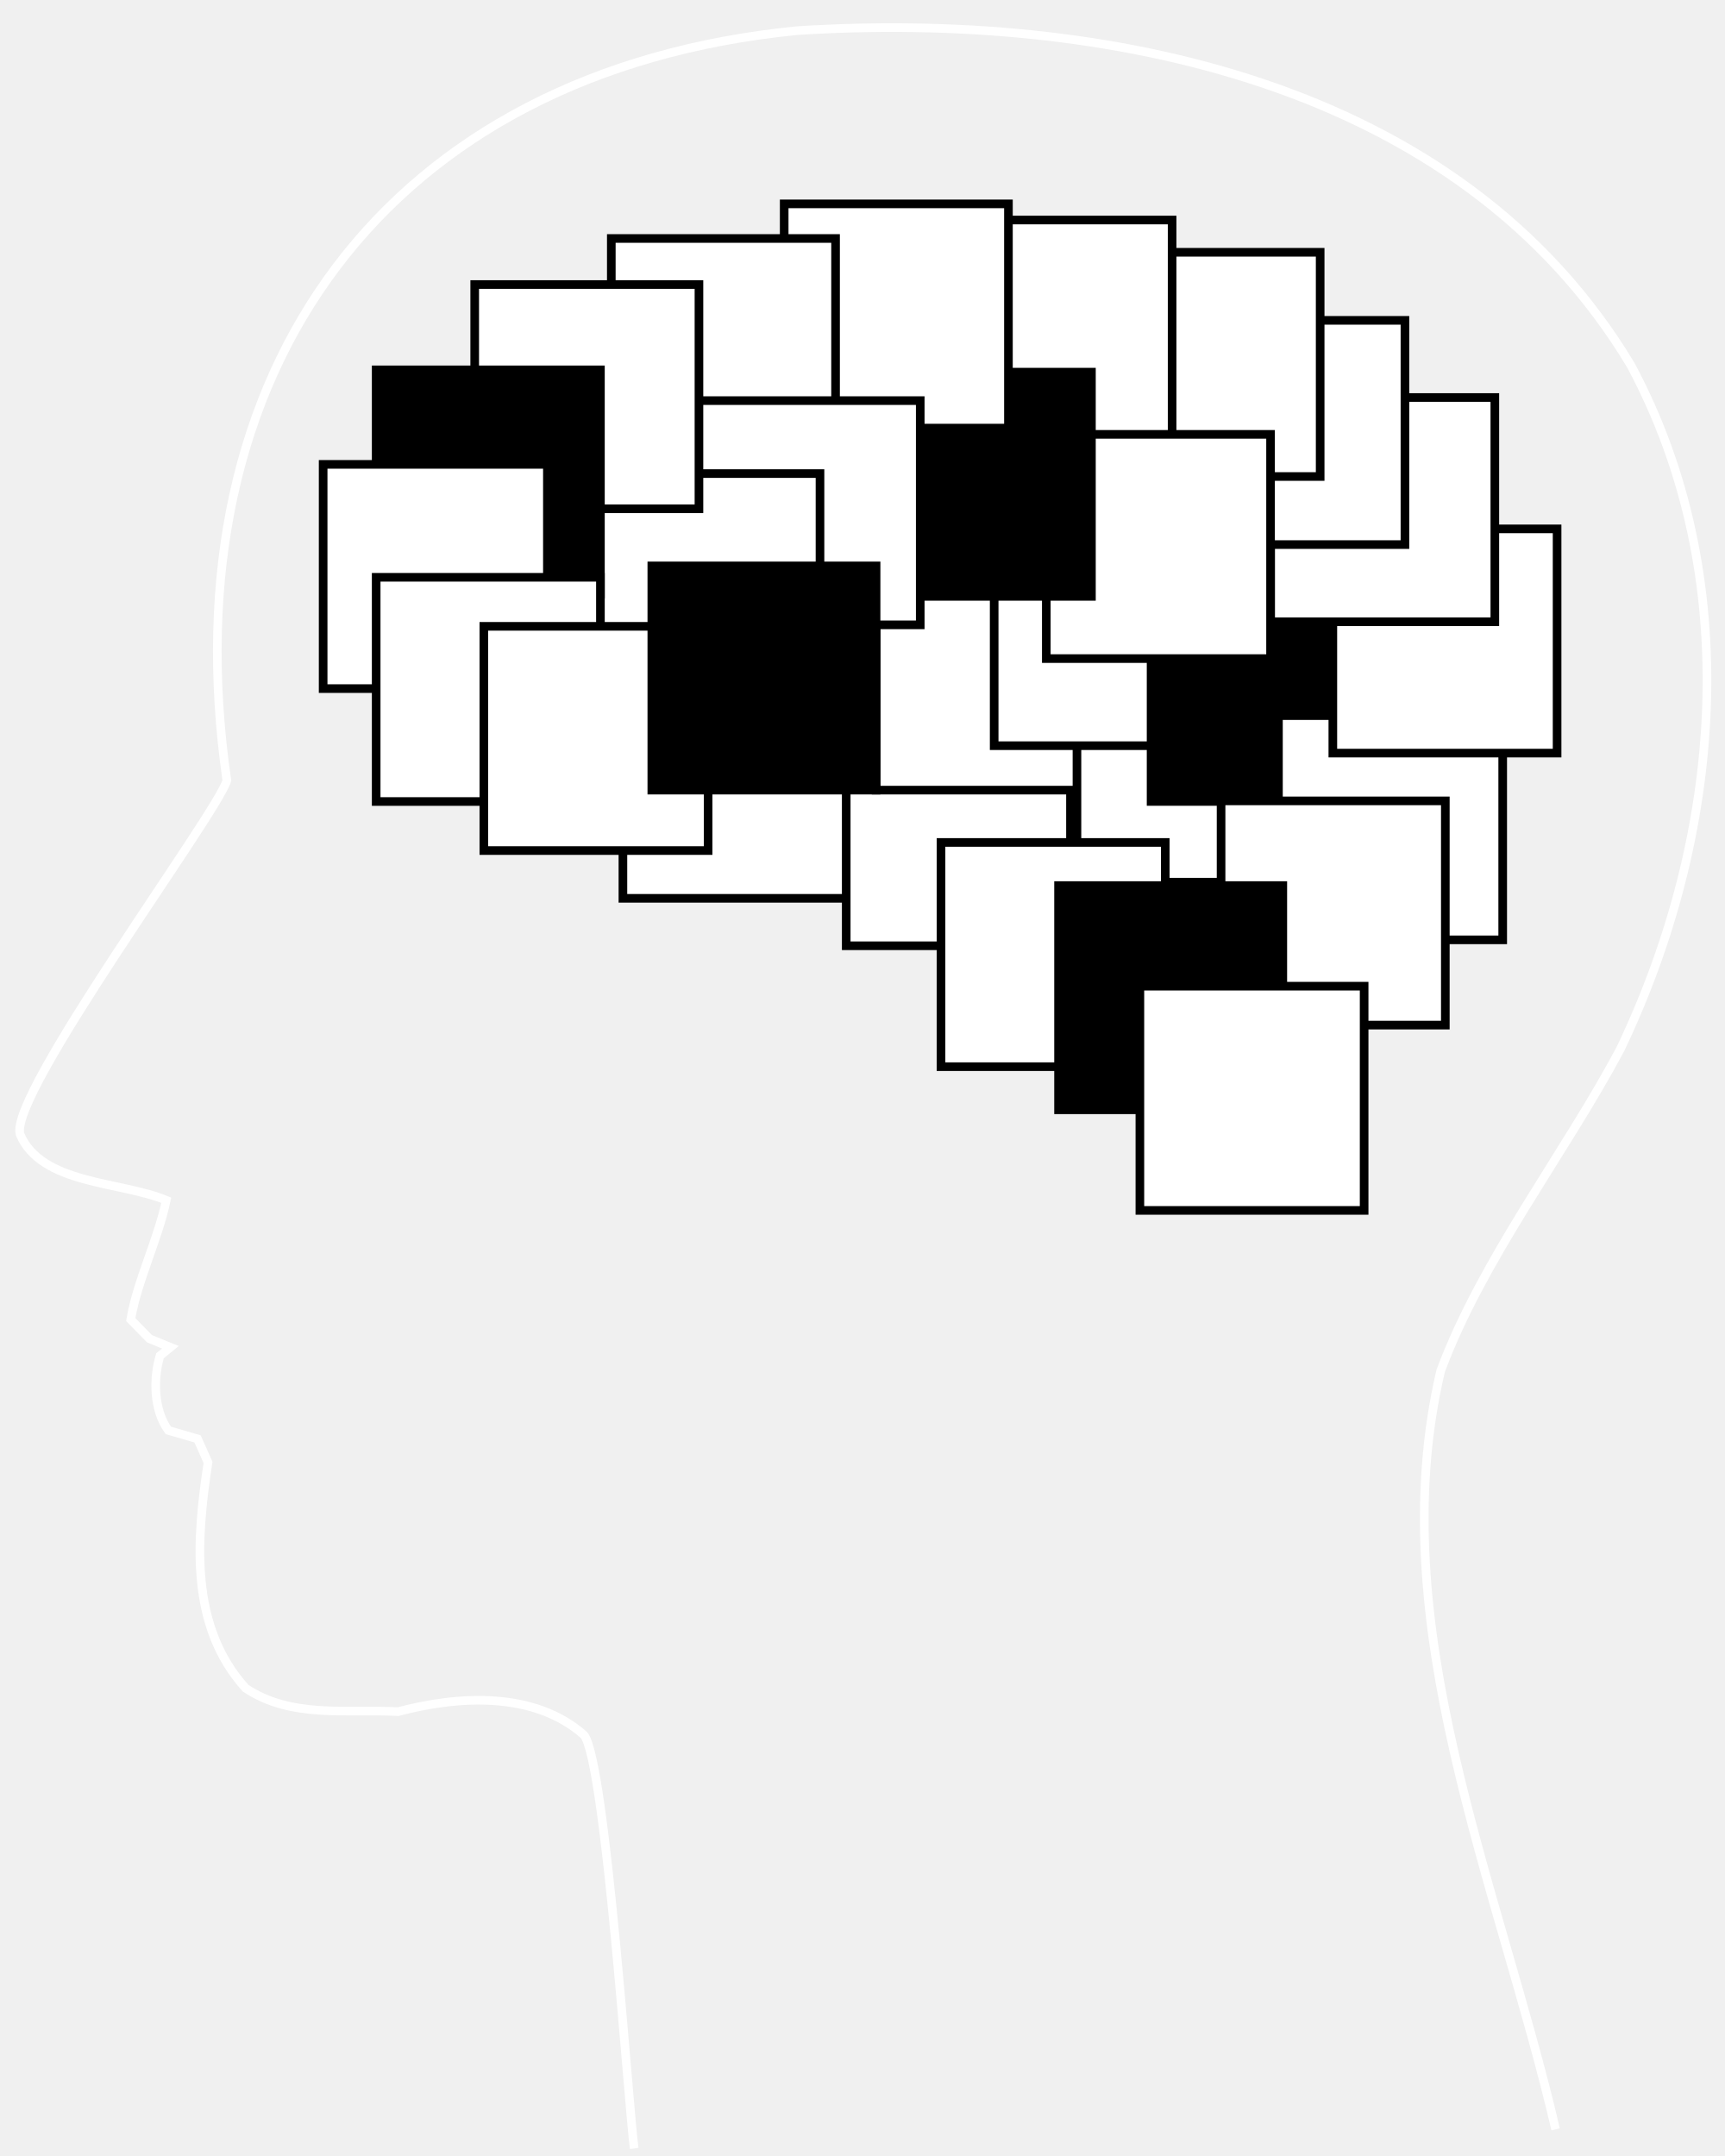
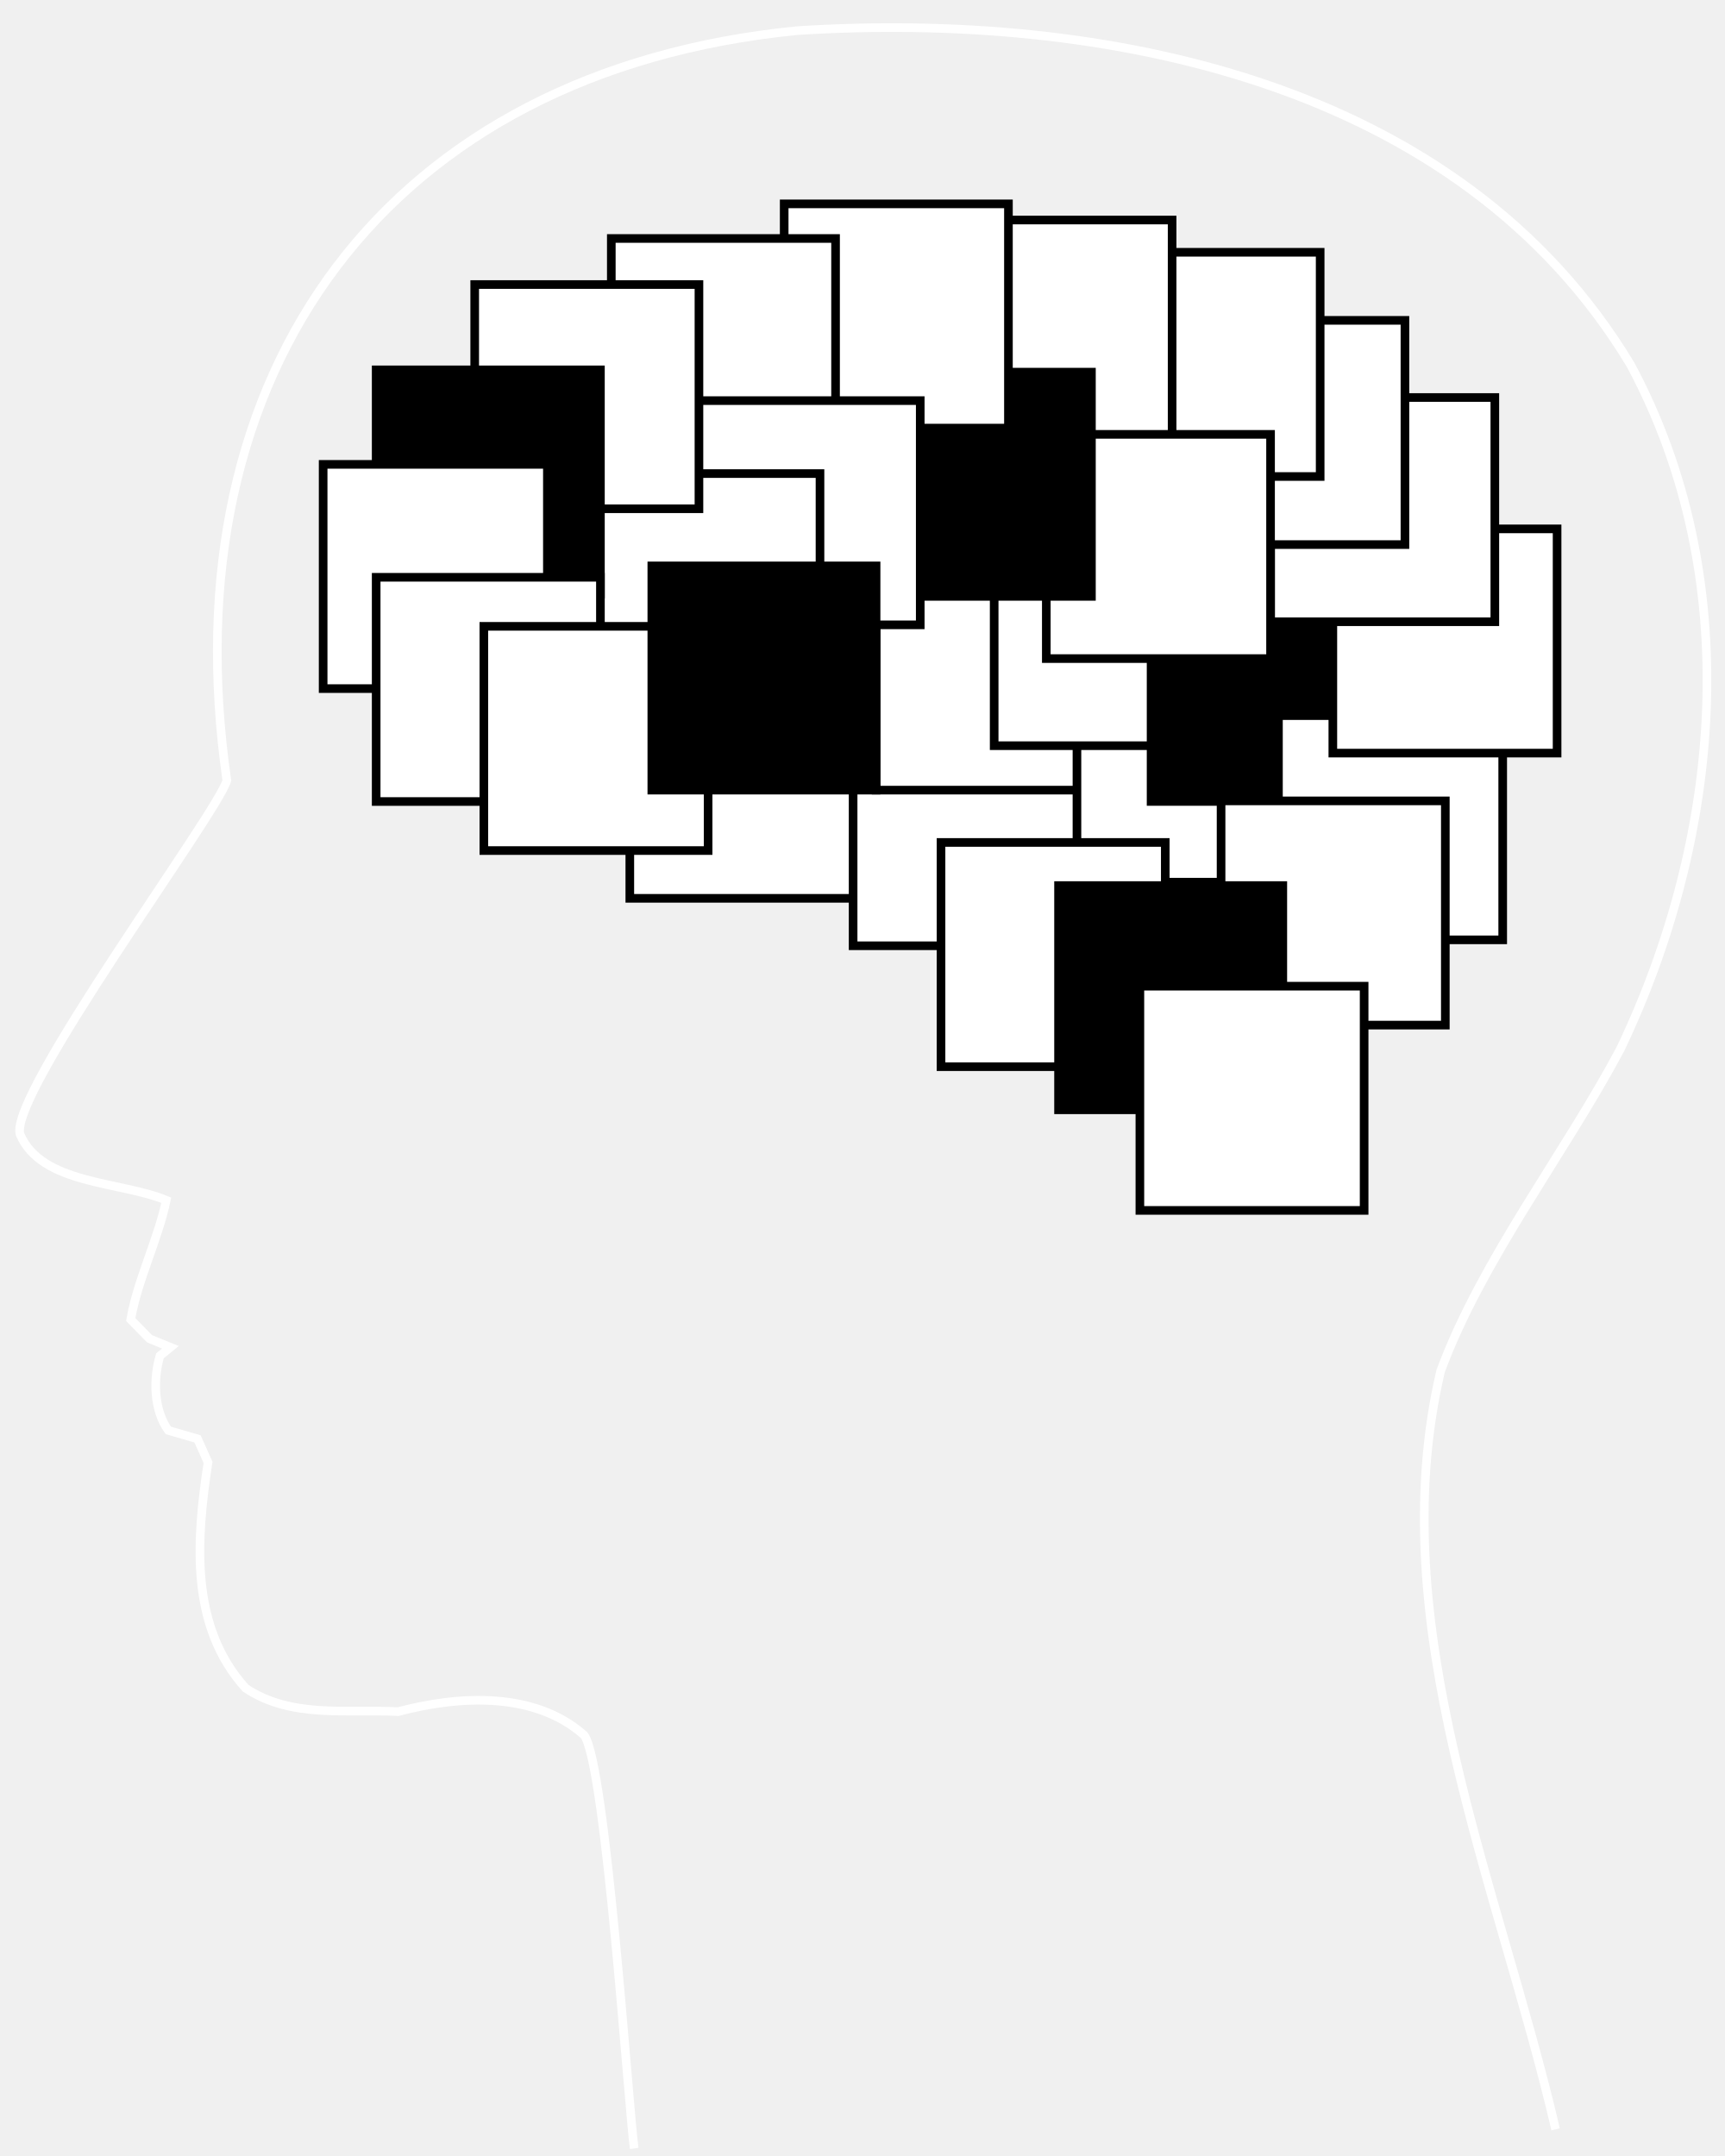
<svg xmlns="http://www.w3.org/2000/svg" id="logo_NBB_profile_animated_repeat" width="100mm" height="125mm" viewBox="0 0 100 125" version="1.1">
  <path class="profile" id="head" d="M 36.766,124.563 C 36.436,122.219 35.112,102.193 33.858,100.597 30.967,98.04 26.567,98.31 23.08,99.237 20.098,99.082 16.886,99.643 14.238,97.877 10.986,94.274 11.371,89.316 12.059,84.784 L 11.453,83.424 9.758,82.93 C 8.91,81.766 8.873,79.949 9.274,78.606 L 9.879,78.112 8.669,77.618 7.579,76.506 C 7.952,74.271 9.18,71.811 9.638,69.588 6.995,68.481 2.399,68.695 1.16,65.759 0.516,63.425 12.575,47.189 13.151,45.253 9.698,21.389 22.584,4.112 46.213,1.776 63.856,0.652 84.621,4.636 94.539,21.17 c 6.604,12.326 5.3,27.301 -0.605,39.654 -3.214,6.05 -8.008,12.176 -10.416,18.654 -3.46,14.709 3.373,29.814 6.662,43.977" style="fill-opacity:0;stroke:#FFFFFF;stroke-width:0.5" />
  <g id="Atoms" transform="scale(1,1) translate(0, 0)" style="fill:#FFFFFF;stroke:#000000;font-size:0.0px;">
-     <rect class="box" id="box_Atoms" x="36.111" y="39.084" width="13.0" height="13.0" style="fill-opacity:1;stroke-width:0.5;stroke-linecap:round;stroke-linejoin:miter;stroke-miterlimit:4;stroke-opacity:1" />
+     <rect class="box" id="box_Atoms" x="36.511" y="39.084" width="13.0" height="13.0" style="fill-opacity:1;stroke-width:0.5;stroke-linecap:round;stroke-linejoin:miter;stroke-miterlimit:4;stroke-opacity:1" />
  </g>
  <g id="Electrons" transform="scale(1,1) translate(0, 0)" style="fill:#FFFFFF;stroke:#000000;font-size:0.0px;">
-     <rect class="box" id="box_Electrons" x="49.056" y="41.834" width="13.0" height="13.0" style="fill-opacity:1;stroke-width:0.5;stroke-linecap:round;stroke-linejoin:miter;stroke-miterlimit:4;stroke-opacity:1" />
+     <rect class="box" id="box_Electrons" x="49.456" y="41.834" width="13.0" height="13.0" style="fill-opacity:1;stroke-width:0.5;stroke-linecap:round;stroke-linejoin:miter;stroke-miterlimit:4;stroke-opacity:1" />
  </g>
  <g id="Magnets" transform="scale(1,1) translate(0, 0)" style="fill:#FFFFFF;stroke:#000000;font-size:0.0px;">
    <rect class="box" id="box_Magnets" x="50.787" y="32.810" width="13.0" height="13.0" style="fill-opacity:1;stroke-width:0.5;stroke-linecap:round;stroke-linejoin:miter;stroke-miterlimit:4;stroke-opacity:1" />
  </g>
  <g id="Light" transform="scale(1,1) translate(0, 0)" style="fill:#FFFFFF;stroke:#000000;font-size:0.0px;">
    <rect class="box" id="box_Light" x="62.432" y="38.147" width="13.0" height="13.0" style="fill-opacity:1;stroke-width:0.5;stroke-linecap:round;stroke-linejoin:miter;stroke-miterlimit:4;stroke-opacity:1" />
  </g>
  <g id="Sensors" transform="scale(1,1) translate(0, 0)" style="fill:#FFFFFF;stroke:#000000;font-size:0.0px;">
    <rect class="box" id="box_Sensors" x="57.633" y="30.232" width="13.0" height="13.0" style="fill-opacity:1;stroke-width:0.5;stroke-linecap:round;stroke-linejoin:miter;stroke-miterlimit:4;stroke-opacity:1" />
  </g>
  <g id="Motors" transform="scale(1,1) translate(0, 0)" style="fill:#000000;stroke:#000000;font-size:0.0px;">
    <rect class="box" id="box_Motors" x="66.730" y="33.465" width="13.0" height="13.0" style="fill-opacity:1;stroke-width:0.5;stroke-linecap:round;stroke-linejoin:miter;stroke-miterlimit:4;stroke-opacity:1" />
  </g>
  <g id="Transistors" transform="scale(1,1) translate(0, 0)" style="fill:#FFFFFF;stroke:#000000;font-size:0.0px;">
    <rect class="box" id="box_Transistors" x="74.113" y="41.489" width="13.0" height="13.0" style="fill-opacity:1;stroke-width:0.5;stroke-linecap:round;stroke-linejoin:miter;stroke-miterlimit:4;stroke-opacity:1" />
  </g>
  <g id="Amplifiers" transform="scale(1,1) translate(0, 0)" style="fill:#FFFFFF;stroke:#000000;font-size:0.0px;">
    <rect class="box" id="box_Amplifiers" x="77.266" y="30.664" width="13.0" height="13.0" style="fill-opacity:1;stroke-width:0.5;stroke-linecap:round;stroke-linejoin:miter;stroke-miterlimit:4;stroke-opacity:1" />
  </g>
  <g id="Circuits" transform="scale(1,1) translate(0, 0)" style="fill:#FFFFFF;stroke:#000000;font-size:0.0px;">
    <rect class="box" id="box_Circuits" x="73.657" y="23.046" width="13.0" height="13.0" style="fill-opacity:1;stroke-width:0.5;stroke-linecap:round;stroke-linejoin:miter;stroke-miterlimit:4;stroke-opacity:1" />
  </g>
  <g id="Data" transform="scale(1,1) translate(0, 0)" style="fill:#FFFFFF;stroke:#000000;font-size:0.0px;">
    <rect class="box" id="box_Data" x="68.446" y="18.572" width="13.0" height="13.0" style="fill-opacity:1;stroke-width:0.5;stroke-linecap:round;stroke-linejoin:miter;stroke-miterlimit:4;stroke-opacity:1" />
  </g>
  <g id="Logic" transform="scale(1,1) translate(0, 0)" style="fill:#FFFFFF;stroke:#000000;font-size:0.0px;">
    <rect class="box" id="box_Logic" x="63.531" y="14.627" width="13.0" height="13.0" style="fill-opacity:1;stroke-width:0.5;stroke-linecap:round;stroke-linejoin:miter;stroke-miterlimit:4;stroke-opacity:1" />
  </g>
  <g id="Memory" transform="scale(1,1) translate(0, 0)" style="fill:#FFFFFF;stroke:#000000;font-size:0.0px;">
    <rect class="box" id="box_Memory" x="54.949" y="12.757" width="13.0" height="13.0" style="fill-opacity:1;stroke-width:0.5;stroke-linecap:round;stroke-linejoin:miter;stroke-miterlimit:4;stroke-opacity:1" />
  </g>
  <g id="FPGAs" transform="scale(1,1) translate(0, 0)" style="fill:#FFFFFF;stroke:#000000;font-size:0.0px;">
    <rect class="box" id="box_FPGAs" x="60.655" y="25.185" width="13.0" height="13.0" style="fill-opacity:1;stroke-width:0.5;stroke-linecap:round;stroke-linejoin:miter;stroke-miterlimit:4;stroke-opacity:1" />
  </g>
  <g id="Computers" transform="scale(1,1) translate(0, 0)" style="fill:#000000;stroke:#000000;font-size:0.0px;">
    <rect class="box" id="box_Computers" x="50.271" y="21.576" width="13.0" height="13.0" style="fill-opacity:1;stroke-width:0.5;stroke-linecap:round;stroke-linejoin:miter;stroke-miterlimit:4;stroke-opacity:1" />
  </g>
  <g id="Control" transform="scale(1,1) translate(0, 0)" style="fill:#FFFFFF;stroke:#000000;font-size:0.0px;">
    <rect class="box" id="box_Control" x="45.460" y="11.821" width="13.0" height="13.0" style="fill-opacity:1;stroke-width:0.5;stroke-linecap:round;stroke-linejoin:miter;stroke-miterlimit:4;stroke-opacity:1" />
  </g>
  <g id="Robotics" transform="scale(1,1) translate(0, 0)" style="fill:#FFFFFF;stroke:#000000;font-size:0.0px;">
    <rect class="box" id="box_Robotics" x="35.438" y="13.826" width="13.0" height="13.0" style="fill-opacity:1;stroke-width:0.5;stroke-linecap:round;stroke-linejoin:miter;stroke-miterlimit:4;stroke-opacity:1" />
  </g>
  <g id="Power" transform="scale(1,1) translate(0, 0)" style="fill:#FFFFFF;stroke:#000000;font-size:0.0px;">
    <rect class="box" id="box_Power" x="40.347" y="23.227" width="13.0" height="13.0" style="fill-opacity:1;stroke-width:0.5;stroke-linecap:round;stroke-linejoin:miter;stroke-miterlimit:4;stroke-opacity:1" />
  </g>
  <g id="Systems" transform="scale(1,1) translate(0, 0)" style="fill:#FFFFFF;stroke:#000000;font-size:0.0px;">
    <rect class="box" id="box_Systems" x="34.536" y="27.456" width="13.0" height="13.0" style="fill-opacity:1;stroke-width:0.5;stroke-linecap:round;stroke-linejoin:miter;stroke-miterlimit:4;stroke-opacity:1" />
  </g>
  <g id="Linux" transform="scale(1,1) translate(0, 0)" style="fill:#FFFFFF;stroke:#000000;font-size:0.0px;">
    <rect class="box" id="box_Linux" x="27.519" y="16.498" width="13.0" height="13.0" style="fill-opacity:1;stroke-width:0.5;stroke-linecap:round;stroke-linejoin:miter;stroke-miterlimit:4;stroke-opacity:1" />
  </g>
  <g id="Python" transform="scale(1,1) translate(0, 0)" style="fill:#000000;stroke:#000000;font-size:0.0px;">
    <rect class="box" id="box_Python" x="21.807" y="21.443" width="13.0" height="13.0" style="fill-opacity:1;stroke-width:0.5;stroke-linecap:round;stroke-linejoin:miter;stroke-miterlimit:4;stroke-opacity:1" />
  </g>
  <g id="Networks" transform="scale(1,1) translate(0, 0)" style="fill:#FFFFFF;stroke:#000000;font-size:0.0px;">
    <rect class="box" id="box_Networks" x="18.733" y="26.922" width="13.0" height="13.0" style="fill-opacity:1;stroke-width:0.5;stroke-linecap:round;stroke-linejoin:miter;stroke-miterlimit:4;stroke-opacity:1" />
  </g>
  <g id="Websites" transform="scale(1,1) translate(0, 0)" style="fill:#FFFFFF;stroke:#000000;font-size:0.0px;">
    <rect class="box" id="box_Websites" x="21.807" y="33.470" width="13.0" height="13.0" style="fill-opacity:1;stroke-width:0.5;stroke-linecap:round;stroke-linejoin:miter;stroke-miterlimit:4;stroke-opacity:1" />
  </g>
  <g id="Servers" transform="scale(1,1) translate(0, 0)" style="fill:#FFFFFF;stroke:#000000;font-size:0.0px;">
    <rect class="box" id="box_Servers" x="54.552" y="48.843" width="13.0" height="13.0" style="fill-opacity:1;stroke-width:0.5;stroke-linecap:round;stroke-linejoin:miter;stroke-miterlimit:4;stroke-opacity:1" />
  </g>
  <g id="Security" transform="scale(1,1) translate(0, 0)" style="fill:#FFFFFF;stroke:#000000;font-size:0.0px;">
    <rect class="box" id="box_Security" x="70.787" y="46.432" width="13.0" height="13.0" style="fill-opacity:1;stroke-width:0.5;stroke-linecap:round;stroke-linejoin:miter;stroke-miterlimit:4;stroke-opacity:1" />
  </g>
  <g id="Audio" transform="scale(1,1) translate(0, 0)" style="fill:#000000;stroke:#000000;font-size:0.0px;">
    <rect class="box" id="box_Audio" x="61.365" y="51.345" width="13.0" height="13.0" style="fill-opacity:1;stroke-width:0.5;stroke-linecap:round;stroke-linejoin:miter;stroke-miterlimit:4;stroke-opacity:1" />
  </g>
  <g id="Vision" transform="scale(1,1) translate(0, 0)" style="fill:#FFFFFF;stroke:#000000;font-size:0.0px;">
    <rect class="box" id="box_Vision" x="66.080" y="57.178" width="13.0" height="13.0" style="fill-opacity:1;stroke-width:0.5;stroke-linecap:round;stroke-linejoin:miter;stroke-miterlimit:4;stroke-opacity:1" />
  </g>
  <g id="Learning" transform="scale(1,1) translate(0, 0)" style="fill:#FFFFFF;stroke:#000000;font-size:0.0px;">
    <rect class="box" id="box_Learning" x="28.050" y="36.314" width="13.0" height="13.0" style="fill-opacity:1;stroke-width:0.5;stroke-linecap:round;stroke-linejoin:miter;stroke-miterlimit:4;stroke-opacity:1" />
  </g>
  <g id="Intelligence" transform="scale(1,1) translate(0, 0)" style="fill:#000000;stroke:#000000;font-size:0.0px;">
    <rect class="box" id="box_Intelligence" x="37.787" y="32.810" width="13.0" height="13.0" style="fill-opacity:1;stroke-width:0.5;stroke-linecap:round;stroke-linejoin:miter;stroke-miterlimit:4;stroke-opacity:1" />
  </g>
  <style>
	#Atoms  {animation: animate_Atoms 4.20s linear infinite; animation-delay: 1s}
	#Electrons  {animation: animate_Electrons 4.20s linear infinite; animation-delay: 1s}
	#Magnets  {animation: animate_Magnets 4.20s linear infinite; animation-delay: 1s}
	#Light  {animation: animate_Light 4.20s linear infinite; animation-delay: 1s}
	#Sensors  {animation: animate_Sensors 4.20s linear infinite; animation-delay: 1s}
	#Motors  {animation: animate_Motors 4.20s linear infinite; animation-delay: 1s}
	#Transistors  {animation: animate_Transistors 4.20s linear infinite; animation-delay: 1s}
	#Amplifiers  {animation: animate_Amplifiers 4.20s linear infinite; animation-delay: 1s}
	#Circuits  {animation: animate_Circuits 4.20s linear infinite; animation-delay: 1s}
	#Data  {animation: animate_Data 4.20s linear infinite; animation-delay: 1s}
	#Logic  {animation: animate_Logic 4.20s linear infinite; animation-delay: 1s}
	#Memory  {animation: animate_Memory 4.20s linear infinite; animation-delay: 1s}
	#FPGAs  {animation: animate_FPGAs 4.20s linear infinite; animation-delay: 1s}
	#Computers  {animation: animate_Computers 4.20s linear infinite; animation-delay: 1s}
	#Control  {animation: animate_Control 4.20s linear infinite; animation-delay: 1s}
	#Robotics  {animation: animate_Robotics 4.20s linear infinite; animation-delay: 1s}
	#Power  {animation: animate_Power 4.20s linear infinite; animation-delay: 1s}
	#Systems  {animation: animate_Systems 4.20s linear infinite; animation-delay: 1s}
	#Linux  {animation: animate_Linux 4.20s linear infinite; animation-delay: 1s}
	#Python  {animation: animate_Python 4.20s linear infinite; animation-delay: 1s}
	#Networks  {animation: animate_Networks 4.20s linear infinite; animation-delay: 1s}
	#Websites  {animation: animate_Websites 4.20s linear infinite; animation-delay: 1s}
	#Servers  {animation: animate_Servers 4.20s linear infinite; animation-delay: 1s}
	#Security  {animation: animate_Security 4.20s linear infinite; animation-delay: 1s}
	#Audio  {animation: animate_Audio 4.20s linear infinite; animation-delay: 1s}
	#Vision  {animation: animate_Vision 4.20s linear infinite; animation-delay: 1s}
	#Learning  {animation: animate_Learning 4.20s linear infinite; animation-delay: 1s}
	#Intelligence  {animation: animate_Intelligence 4.20s linear infinite; animation-delay: 1s}

	@keyframes animate_Atoms {
		0%     {fill:#000000;stroke:#FFFFFF;}
		13%    {fill:#FFFFFF;stroke:#000000;}
		100%   {fill:#FFFFFF;stroke:#000000;}
	}

	@keyframes animate_Electrons {
		0%     {fill:#000000;stroke:#FFFFFF;}
		27%    {fill:#FFFFFF;stroke:#000000;}
		100%   {fill:#FFFFFF;stroke:#000000;}
	}

	@keyframes animate_Magnets {
		0%     {fill:#000000;stroke:#FFFFFF;}
		29%    {fill:#FFFFFF;stroke:#000000;}
		100%   {fill:#FFFFFF;stroke:#000000;}
	}

	@keyframes animate_Light {
		0%     {fill:#000000;stroke:#FFFFFF;}
		13%    {fill:#FFFFFF;stroke:#000000;}
		100%   {fill:#FFFFFF;stroke:#000000;}
	}

	@keyframes animate_Sensors {
		0%     {fill:#000000;stroke:#FFFFFF;}
		20%    {fill:#FFFFFF;stroke:#000000;}
		100%   {fill:#FFFFFF;stroke:#000000;}
	}

	@keyframes animate_Motors {
		0%     {fill:#000000;stroke:#FFFFFF;}
		70%    {fill:#000000;stroke:#FFFFFF;}
		100%   {fill:#FFFFFF;stroke:#000000;}
	}

	@keyframes animate_Transistors {
		0%     {fill:#000000;stroke:#FFFFFF;}
		6%    {fill:#FFFFFF;stroke:#000000;}
		100%   {fill:#FFFFFF;stroke:#000000;}
	}

	@keyframes animate_Amplifiers {
		0%     {fill:#000000;stroke:#FFFFFF;}
		22%    {fill:#FFFFFF;stroke:#000000;}
		100%   {fill:#FFFFFF;stroke:#000000;}
	}

	@keyframes animate_Circuits {
		0%     {fill:#000000;stroke:#FFFFFF;}
		27%    {fill:#FFFFFF;stroke:#000000;}
		100%   {fill:#FFFFFF;stroke:#000000;}
	}

	@keyframes animate_Data {
		0%     {fill:#000000;stroke:#FFFFFF;}
		15%    {fill:#FFFFFF;stroke:#000000;}
		100%   {fill:#FFFFFF;stroke:#000000;}
	}

	@keyframes animate_Logic {
		0%     {fill:#000000;stroke:#FFFFFF;}
		27%    {fill:#FFFFFF;stroke:#000000;}
		100%   {fill:#FFFFFF;stroke:#000000;}
	}

	@keyframes animate_Memory {
		0%     {fill:#000000;stroke:#FFFFFF;}
		15%    {fill:#FFFFFF;stroke:#000000;}
		100%   {fill:#FFFFFF;stroke:#000000;}
	}

	@keyframes animate_FPGAs {
		0%     {fill:#000000;stroke:#FFFFFF;}
		15%    {fill:#FFFFFF;stroke:#000000;}
		100%   {fill:#FFFFFF;stroke:#000000;}
	}

	@keyframes animate_Computers {
		0%     {fill:#000000;stroke:#FFFFFF;}
		22%    {fill:#000000;stroke:#FFFFFF;}
		100%   {fill:#FFFFFF;stroke:#000000;}
	}

	@keyframes animate_Control {
		0%     {fill:#000000;stroke:#FFFFFF;}
		9%    {fill:#FFFFFF;stroke:#000000;}
		100%   {fill:#FFFFFF;stroke:#000000;}
	}

	@keyframes animate_Robotics {
		0%     {fill:#000000;stroke:#FFFFFF;}
		15%    {fill:#FFFFFF;stroke:#000000;}
		100%   {fill:#FFFFFF;stroke:#000000;}
	}

	@keyframes animate_Power {
		0%     {fill:#000000;stroke:#FFFFFF;}
		13%    {fill:#FFFFFF;stroke:#000000;}
		100%   {fill:#FFFFFF;stroke:#000000;}
	}

	@keyframes animate_Systems {
		0%     {fill:#000000;stroke:#FFFFFF;}
		33%    {fill:#FFFFFF;stroke:#000000;}
		100%   {fill:#FFFFFF;stroke:#000000;}
	}

	@keyframes animate_Linux {
		0%     {fill:#000000;stroke:#FFFFFF;}
		22%    {fill:#FFFFFF;stroke:#000000;}
		100%   {fill:#FFFFFF;stroke:#000000;}
	}

	@keyframes animate_Python {
		0%     {fill:#000000;stroke:#FFFFFF;}
		65%    {fill:#000000;stroke:#FFFFFF;}
		100%   {fill:#FFFFFF;stroke:#000000;}
	}

	@keyframes animate_Networks {
		0%     {fill:#000000;stroke:#FFFFFF;}
		13%    {fill:#FFFFFF;stroke:#000000;}
		100%   {fill:#FFFFFF;stroke:#000000;}
	}

	@keyframes animate_Websites {
		0%     {fill:#000000;stroke:#FFFFFF;}
		31%    {fill:#FFFFFF;stroke:#000000;}
		100%   {fill:#FFFFFF;stroke:#000000;}
	}

	@keyframes animate_Servers {
		0%     {fill:#000000;stroke:#FFFFFF;}
		9%    {fill:#FFFFFF;stroke:#000000;}
		100%   {fill:#FFFFFF;stroke:#000000;}
	}

	@keyframes animate_Security {
		0%     {fill:#000000;stroke:#FFFFFF;}
		20%    {fill:#FFFFFF;stroke:#000000;}
		100%   {fill:#FFFFFF;stroke:#000000;}
	}

	@keyframes animate_Audio {
		0%     {fill:#000000;stroke:#FFFFFF;}
		54%    {fill:#000000;stroke:#FFFFFF;}
		100%   {fill:#FFFFFF;stroke:#000000;}
	}

	@keyframes animate_Vision {
		0%     {fill:#000000;stroke:#FFFFFF;}
		13%    {fill:#FFFFFF;stroke:#000000;}
		100%   {fill:#FFFFFF;stroke:#000000;}
	}

	@keyframes animate_Learning {
		0%     {fill:#000000;stroke:#FFFFFF;}
		6%    {fill:#FFFFFF;stroke:#000000;}
		100%   {fill:#FFFFFF;stroke:#000000;}
	}

	@keyframes animate_Intelligence {
		0%     {fill:#000000;stroke:#FFFFFF;}
		88%    {fill:#000000;stroke:#FFFFFF;}
		100%   {fill:#FFFFFF;stroke:#000000;}
	}
</style>
</svg>
